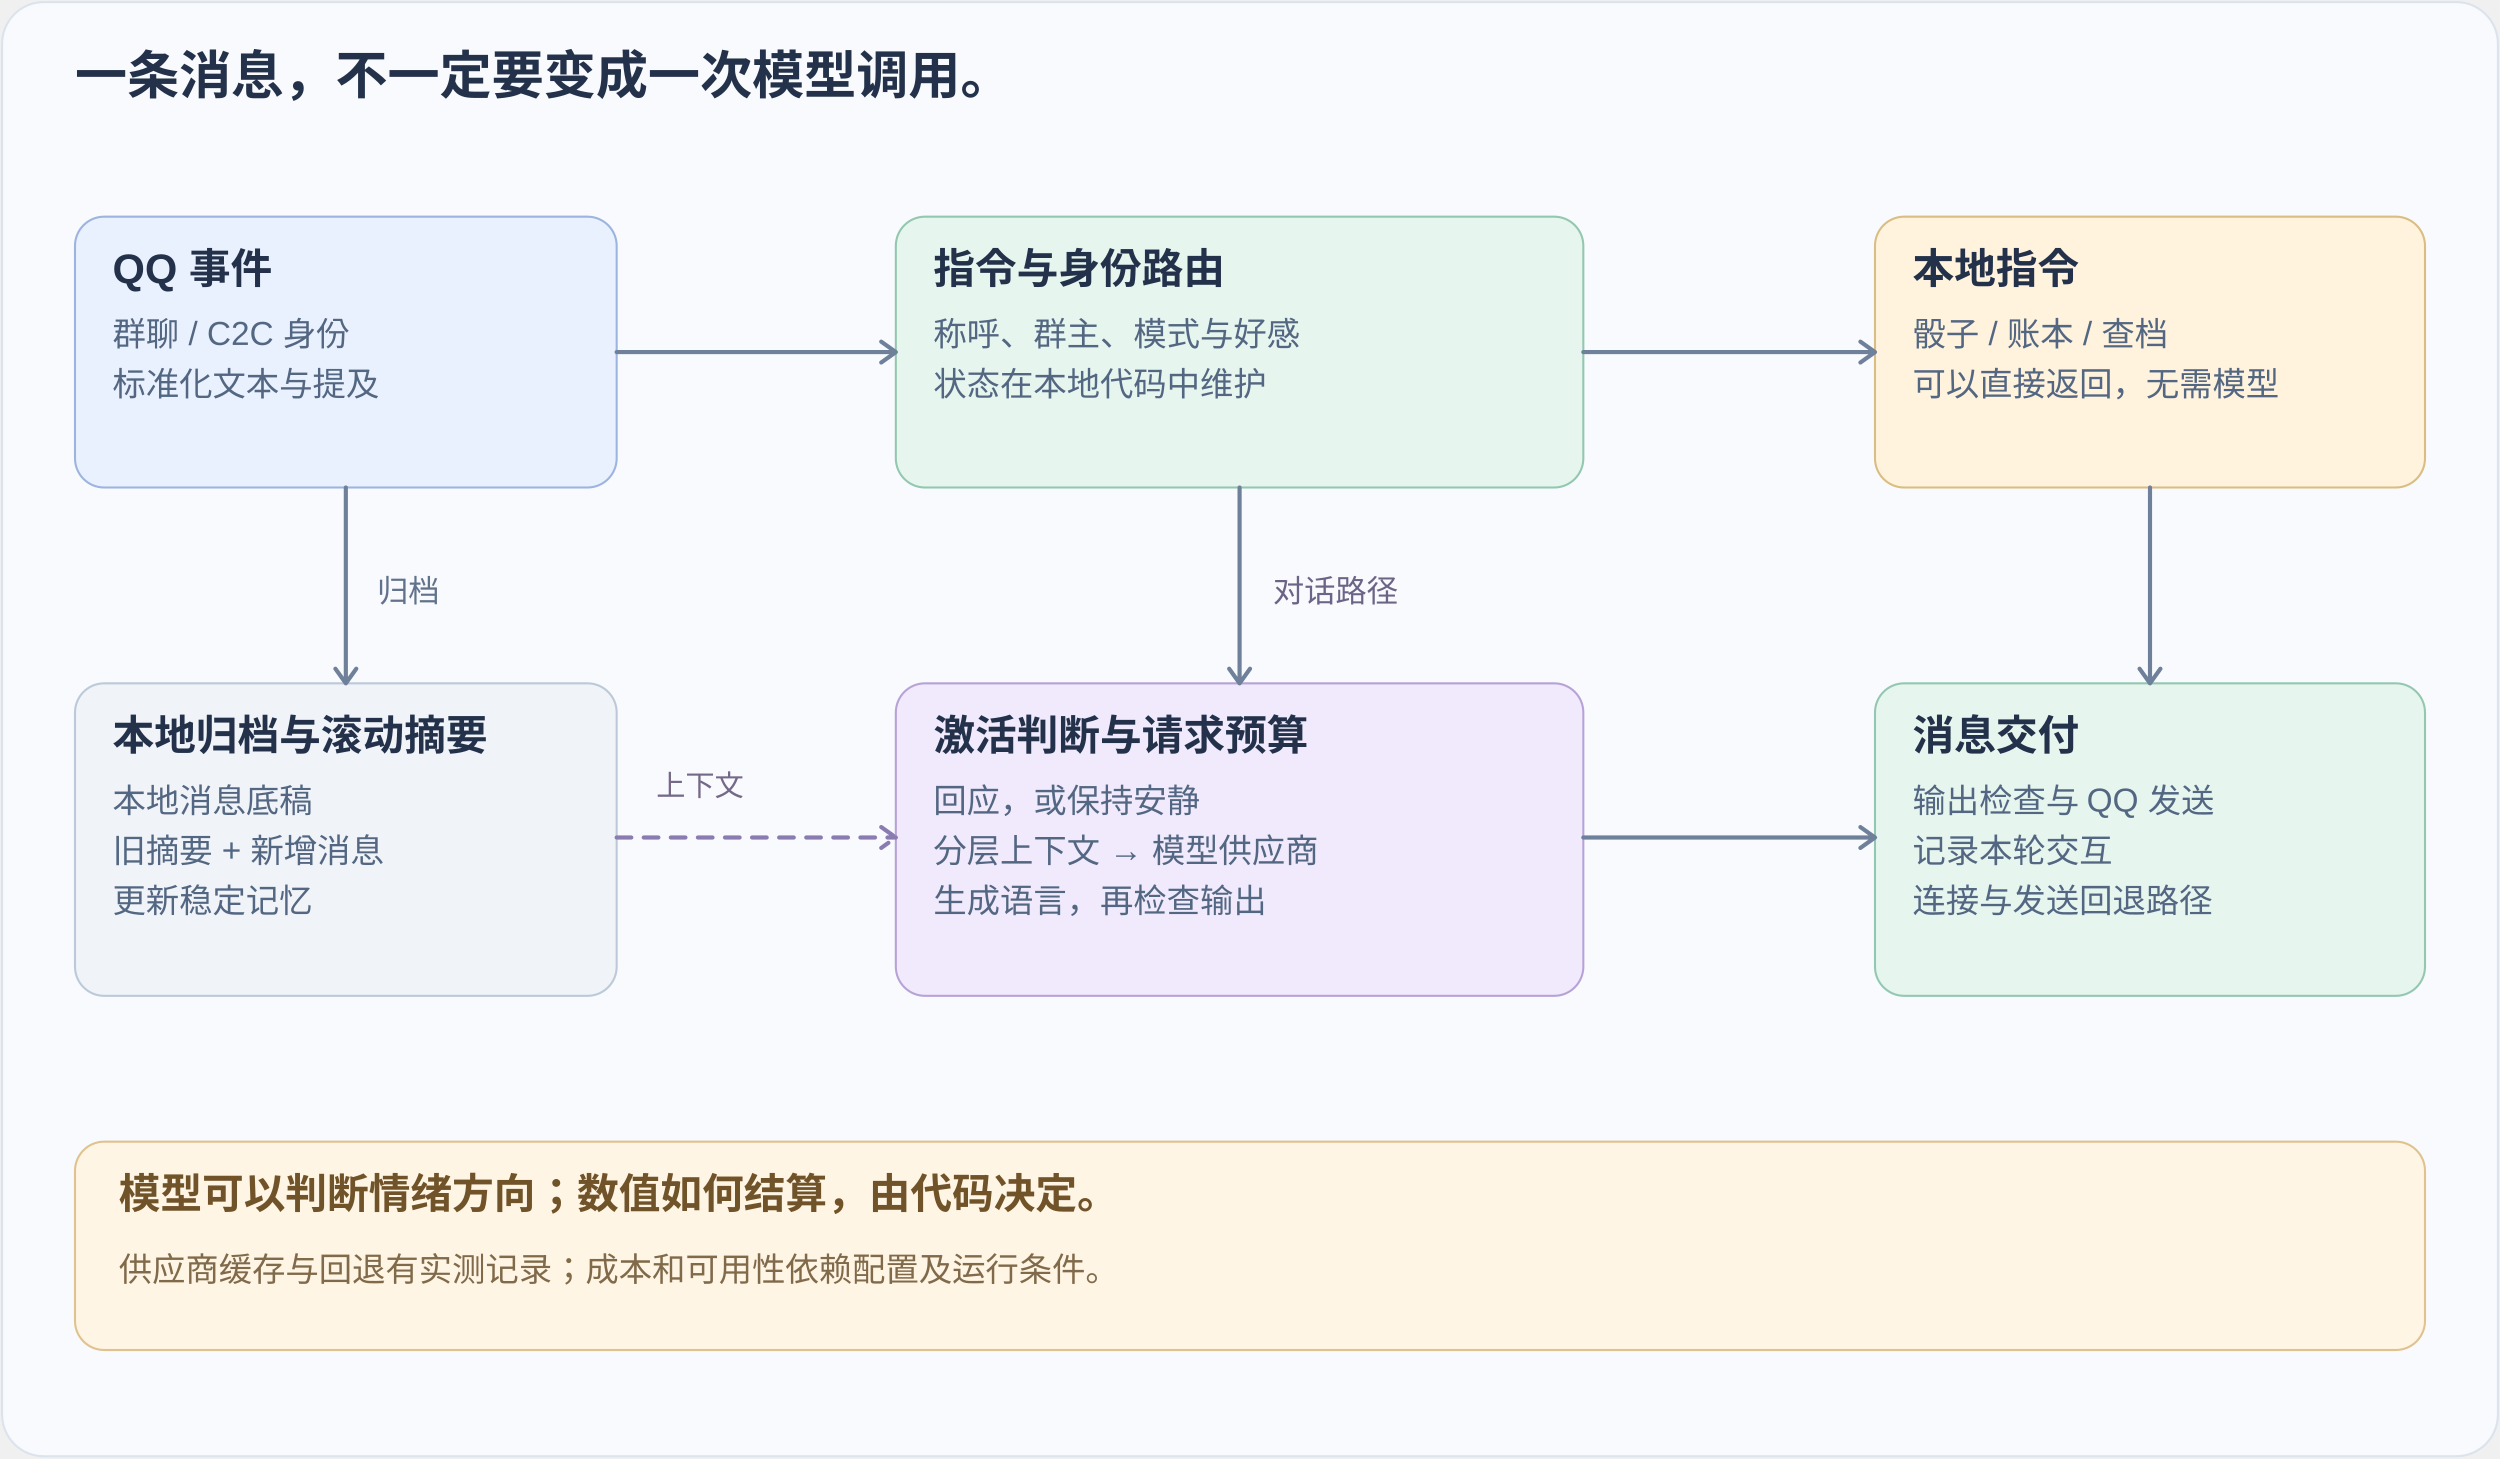
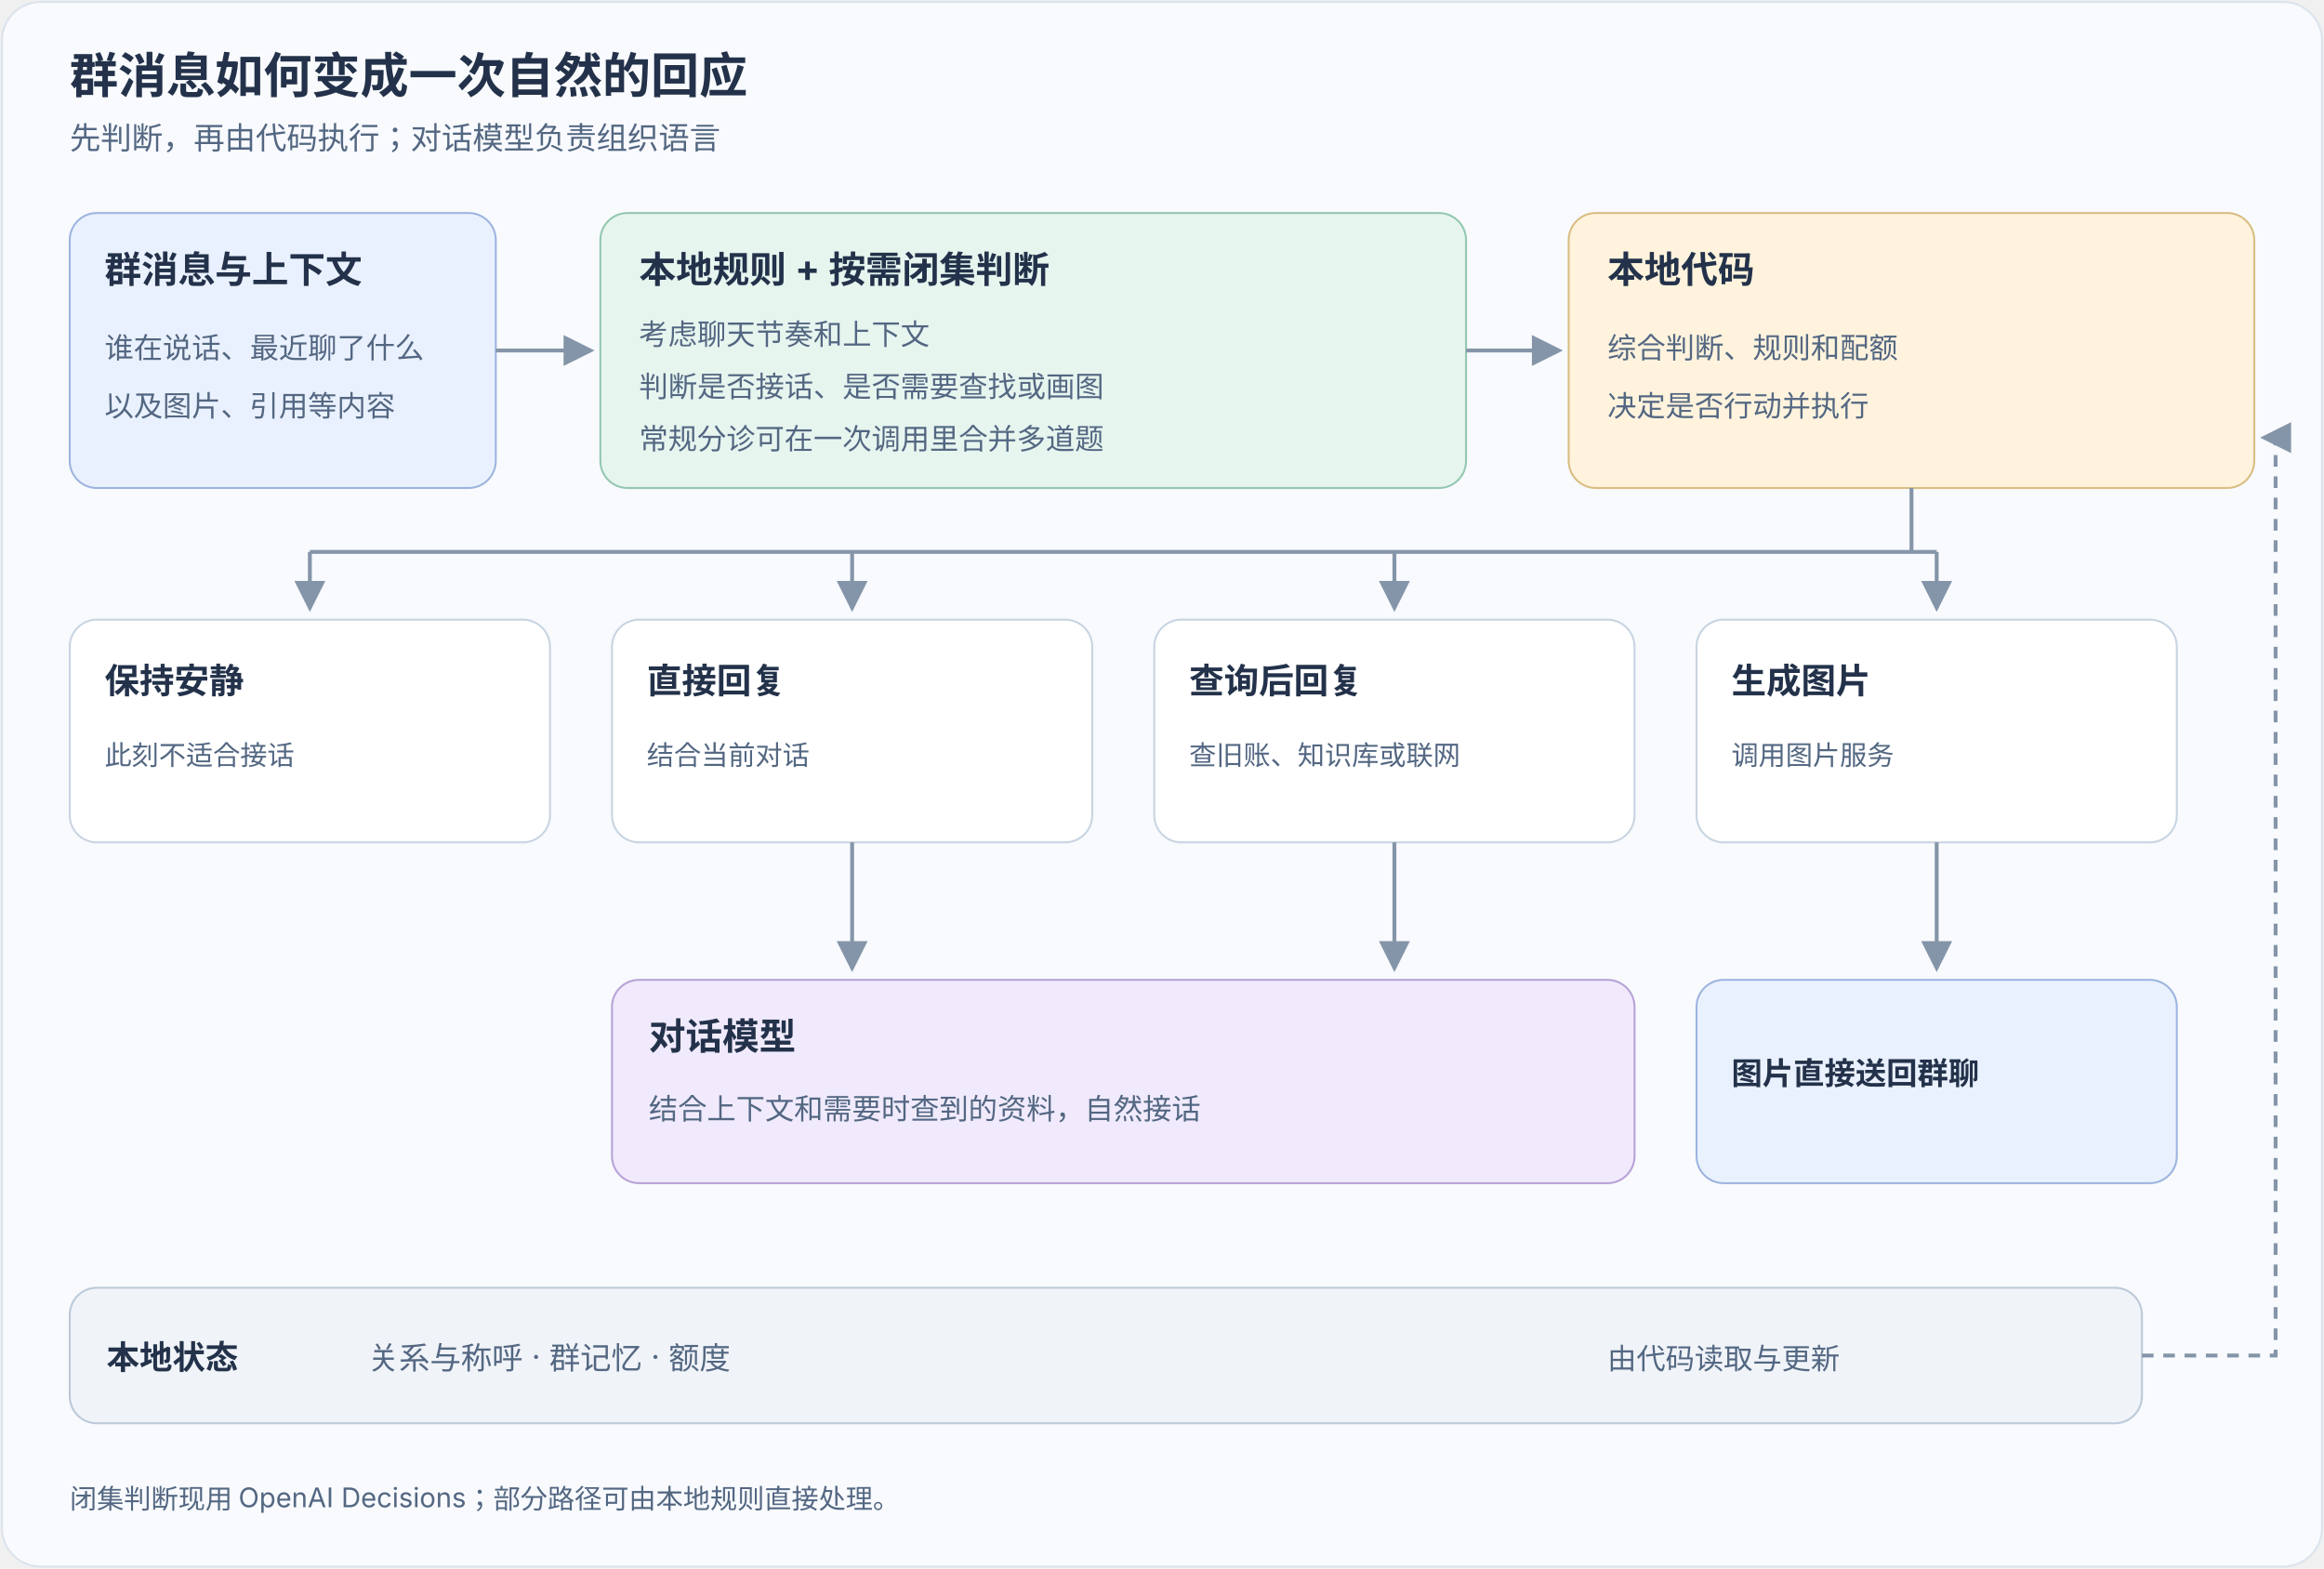
- <svg xmlns="http://www.w3.org/2000/svg" width="1200" height="700" viewBox="0 0 1200 700" role="img" aria-labelledby="title desc">
-   <g font-family="Arial, 'PingFang SC', 'Microsoft YaHei', sans-serif">
-     <rect x="1" y="1" width="1198" height="698" rx="20" fill="#F8FAFD" stroke="#DBE3ED" />
-     <text x="36" y="45" font-size="25" fill="#23324A" font-weight="700" text-anchor="start">一条消息，不一定要变成一次模型调用。</text>
-     <rect x="36" y="104" width="260" height="130" rx="14" fill="#EAF1FE" stroke="#9CB4DF" />
-     <text x="54" y="136" font-size="20" fill="#23324A" font-weight="700" text-anchor="start">QQ 事件</text>
-     <text x="54" y="166" font-size="16" fill="#536782" font-weight="400" text-anchor="start">群聊 / C2C 身份</text>
-     <text x="54" y="190" font-size="16" fill="#536782" font-weight="400" text-anchor="start">标准化文本与提及</text>
-     <rect x="430" y="104" width="330" height="130" rx="14" fill="#E7F5EF" stroke="#93C8B0" />
-     <text x="448" y="136" font-size="20" fill="#23324A" font-weight="700" text-anchor="start">指令与身份路由</text>
-     <text x="448" y="166" font-size="16" fill="#536782" font-weight="400" text-anchor="start">称呼、群主、模式与好感</text>
-     <text x="448" y="190" font-size="16" fill="#536782" font-weight="400" text-anchor="start">状态在本地代码中维护</text>
-     <rect x="900" y="104" width="264" height="130" rx="14" fill="#FFF3DD" stroke="#D9BD83" />
-     <text x="918" y="136" font-size="20" fill="#23324A" font-weight="700" text-anchor="start">本地指令</text>
-     <text x="918" y="166" font-size="16" fill="#536782" font-weight="400" text-anchor="start">骰子 / 账本 / 查档</text>
-     <text x="918" y="190" font-size="16" fill="#536782" font-weight="400" text-anchor="start">可以直接返回，无需模型</text>
-     <path d="M296 169H430m-7 -5 7 5 -7 5" fill="none" stroke="#6E809A" stroke-width="2" stroke-linecap="round" stroke-linejoin="round" />
-     <path d="M760 169H900m-7 -5 7 5 -7 5" fill="none" stroke="#6E809A" stroke-width="2" stroke-linecap="round" stroke-linejoin="round" />
-     <rect x="430" y="328" width="330" height="150" rx="14" fill="#F0EAFC" stroke="#B7A2D7" />
-     <text x="448" y="360" font-size="20" fill="#23324A" font-weight="700" text-anchor="start">激活判断与请求预算</text>
-     <text x="448" y="390" font-size="16" fill="#536782" font-weight="400" text-anchor="start">回应，或保持安静</text>
-     <text x="448" y="414" font-size="16" fill="#536782" font-weight="400" text-anchor="start">分层上下文 → 模型供应商</text>
-     <text x="448" y="438" font-size="16" fill="#536782" font-weight="400" text-anchor="start">生成语言，再检查输出</text>
-     <path d="M595 234V328m-5 -7 5 7 5 -7" fill="none" stroke="#6E809A" stroke-width="2" stroke-linecap="round" stroke-linejoin="round" />
-     <text x="611" y="289" font-size="15" fill="#6C6487" font-weight="400" text-anchor="start">对话路径</text>
-     <rect x="36" y="328" width="260" height="150" rx="14" fill="#F0F3F8" stroke="#BCC9D8" />
-     <text x="54" y="360" font-size="20" fill="#23324A" font-weight="700" text-anchor="start">本地归档与滚动摘要</text>
-     <text x="54" y="390" font-size="16" fill="#536782" font-weight="400" text-anchor="start">本地消息底稿</text>
-     <text x="54" y="414" font-size="16" fill="#536782" font-weight="400" text-anchor="start">旧摘要 + 新增消息</text>
-     <text x="54" y="438" font-size="16" fill="#536782" font-weight="400" text-anchor="start">更新稳定记忆</text>
-     <path d="M166 234V328m-5 -7 5 7 5 -7" fill="none" stroke="#6E809A" stroke-width="2" stroke-linecap="round" stroke-linejoin="round" />
-     <text x="181" y="289" font-size="15" fill="#61738C" font-weight="400" text-anchor="start">归档</text>
-     <path d="M296 402H430m-7 -5 7 5 -7 5" fill="none" stroke="#8A7BB1" stroke-width="2" stroke-linecap="round" stroke-linejoin="round" stroke-dasharray="7 6" />
-     <text x="315" y="382" font-size="14" fill="#756889" font-weight="400" text-anchor="start">上下文</text>
-     <rect x="900" y="328" width="264" height="150" rx="14" fill="#E7F5EF" stroke="#93C8B0" />
-     <text x="918" y="360" font-size="20" fill="#23324A" font-weight="700" text-anchor="start">消息交付</text>
-     <text x="918" y="390" font-size="16" fill="#536782" font-weight="400" text-anchor="start">输出检查与 QQ 发送</text>
-     <text x="918" y="414" font-size="16" fill="#536782" font-weight="400" text-anchor="start">记录本轮交互</text>
-     <text x="918" y="438" font-size="16" fill="#536782" font-weight="400" text-anchor="start">连接与发送回退路径</text>
-     <path d="M760 402H900m-7 -5 7 5 -7 5" fill="none" stroke="#6E809A" stroke-width="2" stroke-linecap="round" stroke-linejoin="round" />
-     <path d="M1032 234V328m-5 -7 5 7 5 -7" fill="none" stroke="#6E809A" stroke-width="2" stroke-linecap="round" stroke-linejoin="round" />
-     <rect x="36" y="548" width="1128" height="100" rx="14" fill="#FFF5E4" stroke="#E0C28F" />
-     <text x="57" y="580" font-size="20" fill="#715329" font-weight="700" text-anchor="start">模型可以判断情绪方向；数值如何结算，由代码决定。</text>
-     <text x="57" y="615" font-size="16" fill="#806A4A" font-weight="400" text-anchor="start">供应商缓存与回退有实测记录；成本和可用性依赖配置及运行条件。</text>
+ <svg xmlns="http://www.w3.org/2000/svg" width="1200" height="810" viewBox="0 0 1200 810" role="img" aria-labelledby="title desc">
+   <defs>
+     <marker id="arrow" markerWidth="8" markerHeight="8" refX="7" refY="4" orient="auto">
+       <path d="M0 0L8 4L0 8Z" fill="#8595A9" />
+     </marker>
+   </defs>
+   <g font-family="-apple-system, BlinkMacSystemFont, Segoe UI, PingFang SC, Microsoft YaHei, sans-serif">
+     <rect x="1" y="1" width="1198" height="808" rx="20" fill="#F8FAFD" stroke="#DBE3ED" />
+     <text x="36" y="48" font-size="25" font-weight="700" fill="#23324A">群消息如何变成一次自然的回应</text>
+     <text x="36" y="77" font-size="16" font-weight="400" fill="#536782">先判断，再由代码执行；对话模型负责组织语言</text>
+     <rect x="36" y="110" width="220" height="142" rx="14" fill="#EAF1FE" stroke="#9CB4DF" />
+     <text x="54" y="146" font-size="19" font-weight="700" fill="#23324A">群消息与上下文</text>
+     <text x="54" y="185" font-size="15" font-weight="400" fill="#536782">谁在说话、最近聊了什么</text>
+     <text x="54" y="215" font-size="15" font-weight="400" fill="#536782">以及图片、引用等内容</text>
+     <rect x="310" y="110" width="447" height="142" rx="14" fill="#E7F5EF" stroke="#93C8B0" />
+     <text x="330" y="146" font-size="19" font-weight="700" fill="#23324A">本地规则 + 按需闭集判断</text>
+     <text x="330" y="178" font-size="15" font-weight="400" fill="#536782">考虑聊天节奏和上下文</text>
+     <text x="330" y="205" font-size="15" font-weight="400" fill="#536782">判断是否接话、是否需要查找或画图</text>
+     <text x="330" y="232" font-size="15" font-weight="400" fill="#536782">常规分诊可在一次调用里合并多道题</text>
+     <rect x="810" y="110" width="354" height="142" rx="14" fill="#FFF3DD" stroke="#D9BD83" />
+     <text x="830" y="146" font-size="19" font-weight="700" fill="#23324A">本地代码</text>
+     <text x="830" y="185" font-size="15" font-weight="400" fill="#536782">综合判断、规则和配额</text>
+     <text x="830" y="215" font-size="15" font-weight="400" fill="#536782">决定是否行动并执行</text>
+     <path d="M256 181H305" fill="none" stroke="#8595A9" stroke-width="2" marker-end="url(#arrow)" />
+     <path d="M757 181H805" fill="none" stroke="#8595A9" stroke-width="2" marker-end="url(#arrow)" />
+     <path d="M987 252V285H160M987 285H1000" fill="none" stroke="#8595A9" stroke-width="2" />
+     <path d="M160 285V314" fill="none" stroke="#8595A9" stroke-width="2" marker-end="url(#arrow)" />
+     <rect x="36" y="320" width="248" height="115" rx="14" fill="#FFFFFF" stroke="#C8D4E1" />
+     <text x="54" y="358" font-size="18" font-weight="700" fill="#23324A">保持安静</text>
+     <text x="54" y="395" font-size="14" font-weight="400" fill="#536782">此刻不适合接话</text>
+     <path d="M440 285V314" fill="none" stroke="#8595A9" stroke-width="2" marker-end="url(#arrow)" />
+     <rect x="316" y="320" width="248" height="115" rx="14" fill="#FFFFFF" stroke="#C8D4E1" />
+     <text x="334" y="358" font-size="18" font-weight="700" fill="#23324A">直接回复</text>
+     <text x="334" y="395" font-size="14" font-weight="400" fill="#536782">结合当前对话</text>
+     <path d="M720 285V314" fill="none" stroke="#8595A9" stroke-width="2" marker-end="url(#arrow)" />
+     <rect x="596" y="320" width="248" height="115" rx="14" fill="#FFFFFF" stroke="#C8D4E1" />
+     <text x="614" y="358" font-size="18" font-weight="700" fill="#23324A">查询后回复</text>
+     <text x="614" y="395" font-size="14" font-weight="400" fill="#536782">查旧账、知识库或联网</text>
+     <path d="M1000 285V314" fill="none" stroke="#8595A9" stroke-width="2" marker-end="url(#arrow)" />
+     <rect x="876" y="320" width="248" height="115" rx="14" fill="#FFFFFF" stroke="#C8D4E1" />
+     <text x="894" y="358" font-size="18" font-weight="700" fill="#23324A">生成图片</text>
+     <text x="894" y="395" font-size="14" font-weight="400" fill="#536782">调用图片服务</text>
+     <path d="M440 435V500" fill="none" stroke="#8595A9" stroke-width="2" marker-end="url(#arrow)" />
+     <path d="M720 435V500" fill="none" stroke="#8595A9" stroke-width="2" marker-end="url(#arrow)" />
+     <path d="M1000 435V500" fill="none" stroke="#8595A9" stroke-width="2" marker-end="url(#arrow)" />
+     <rect x="316" y="506" width="528" height="105" rx="14" fill="#F0EAFC" stroke="#B7A2D7" />
+     <text x="335" y="542" font-size="19" font-weight="700" fill="#23324A">对话模型</text>
+     <text x="335" y="578" font-size="15" font-weight="400" fill="#536782">结合上下文和需要时查到的资料，自然接话</text>
+     <rect x="876" y="506" width="248" height="105" rx="14" fill="#EAF1FE" stroke="#9CB4DF" />
+     <text x="894" y="560" font-size="16" font-weight="700" fill="#23324A">图片直接送回群聊</text>
+     <rect x="36" y="665" width="1070" height="70" rx="14" fill="#F0F3F8" stroke="#BCC9D8" />
+     <text x="55" y="707" font-size="17" font-weight="700" fill="#23324A">本地状态</text>
+     <text x="190" y="707" font-size="16" font-weight="400" fill="#536782">关系与称呼 · 群记忆 · 额度</text>
+     <text x="830" y="707" font-size="15" font-weight="400" fill="#536782">由代码读取与更新</text>
+     <path d="M1106 700H1175V226H1169" fill="none" stroke="#8595A9" stroke-width="2" stroke-dasharray="6 5" marker-end="url(#arrow)" />
+     <text x="36" y="779" font-size="14" font-weight="400" fill="#536782">闭集判断现用 OpenAI Decisions；部分路径可由本地规则直接处理。</text>
  </g>
</svg>
